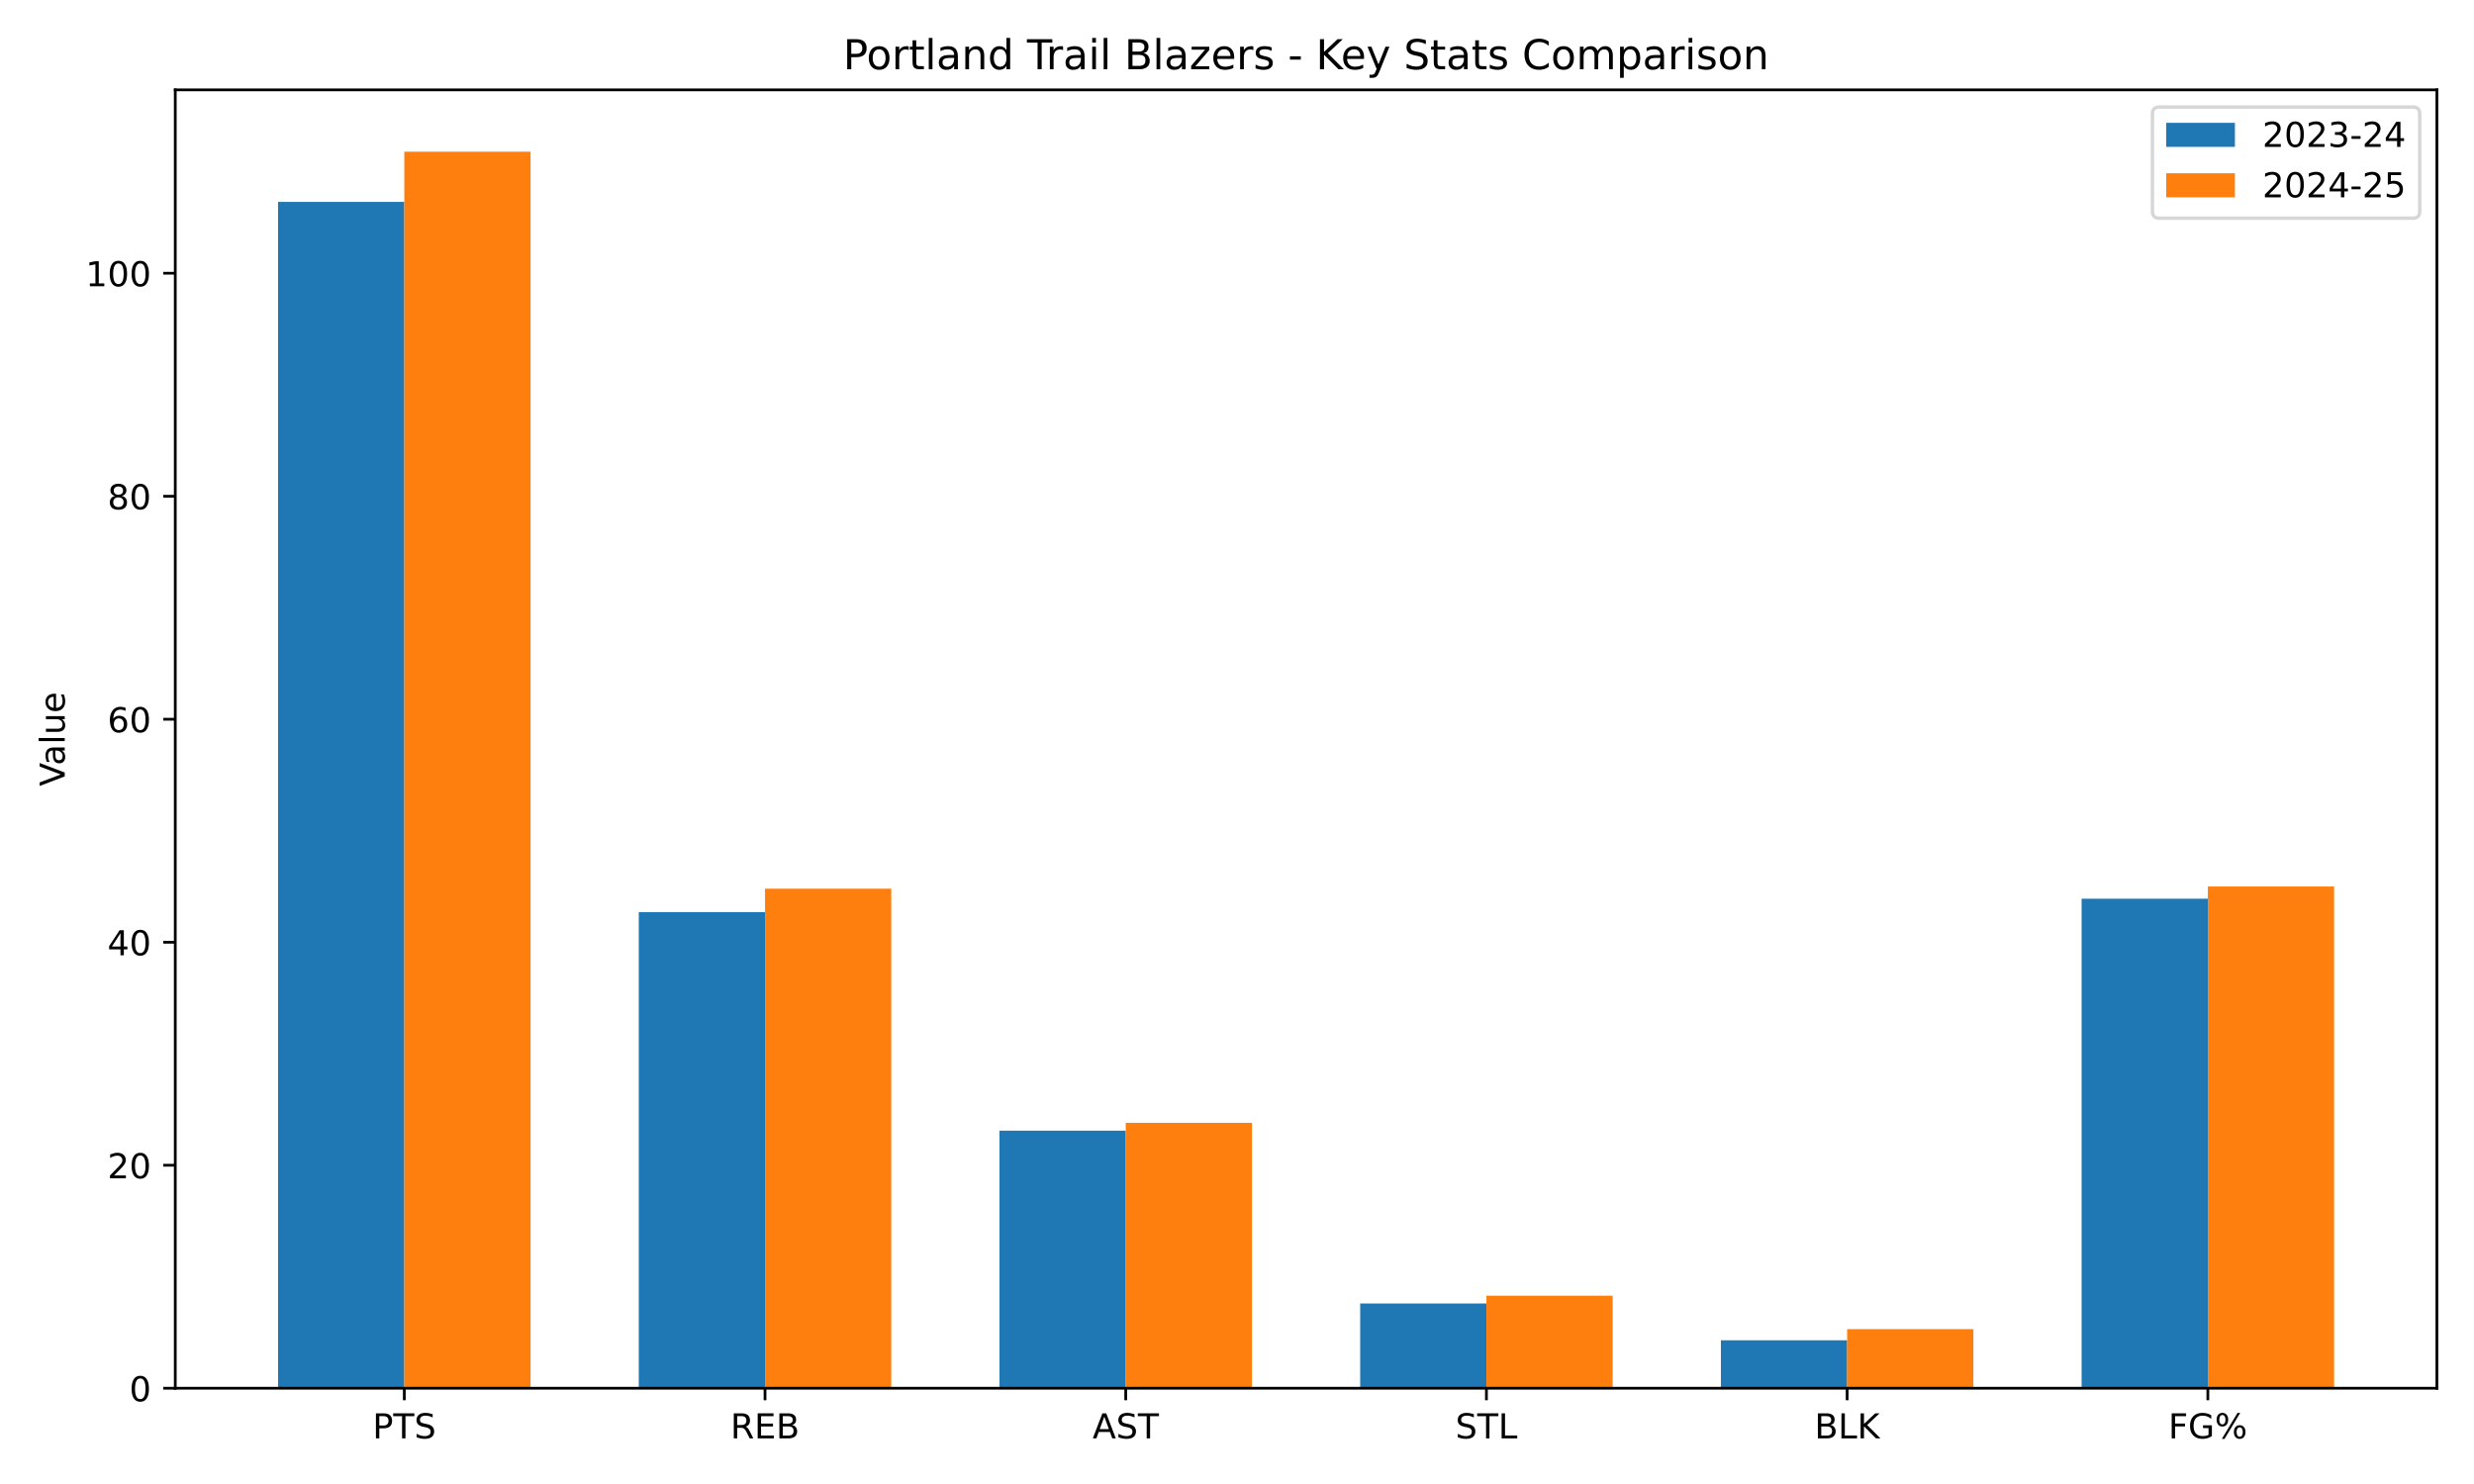
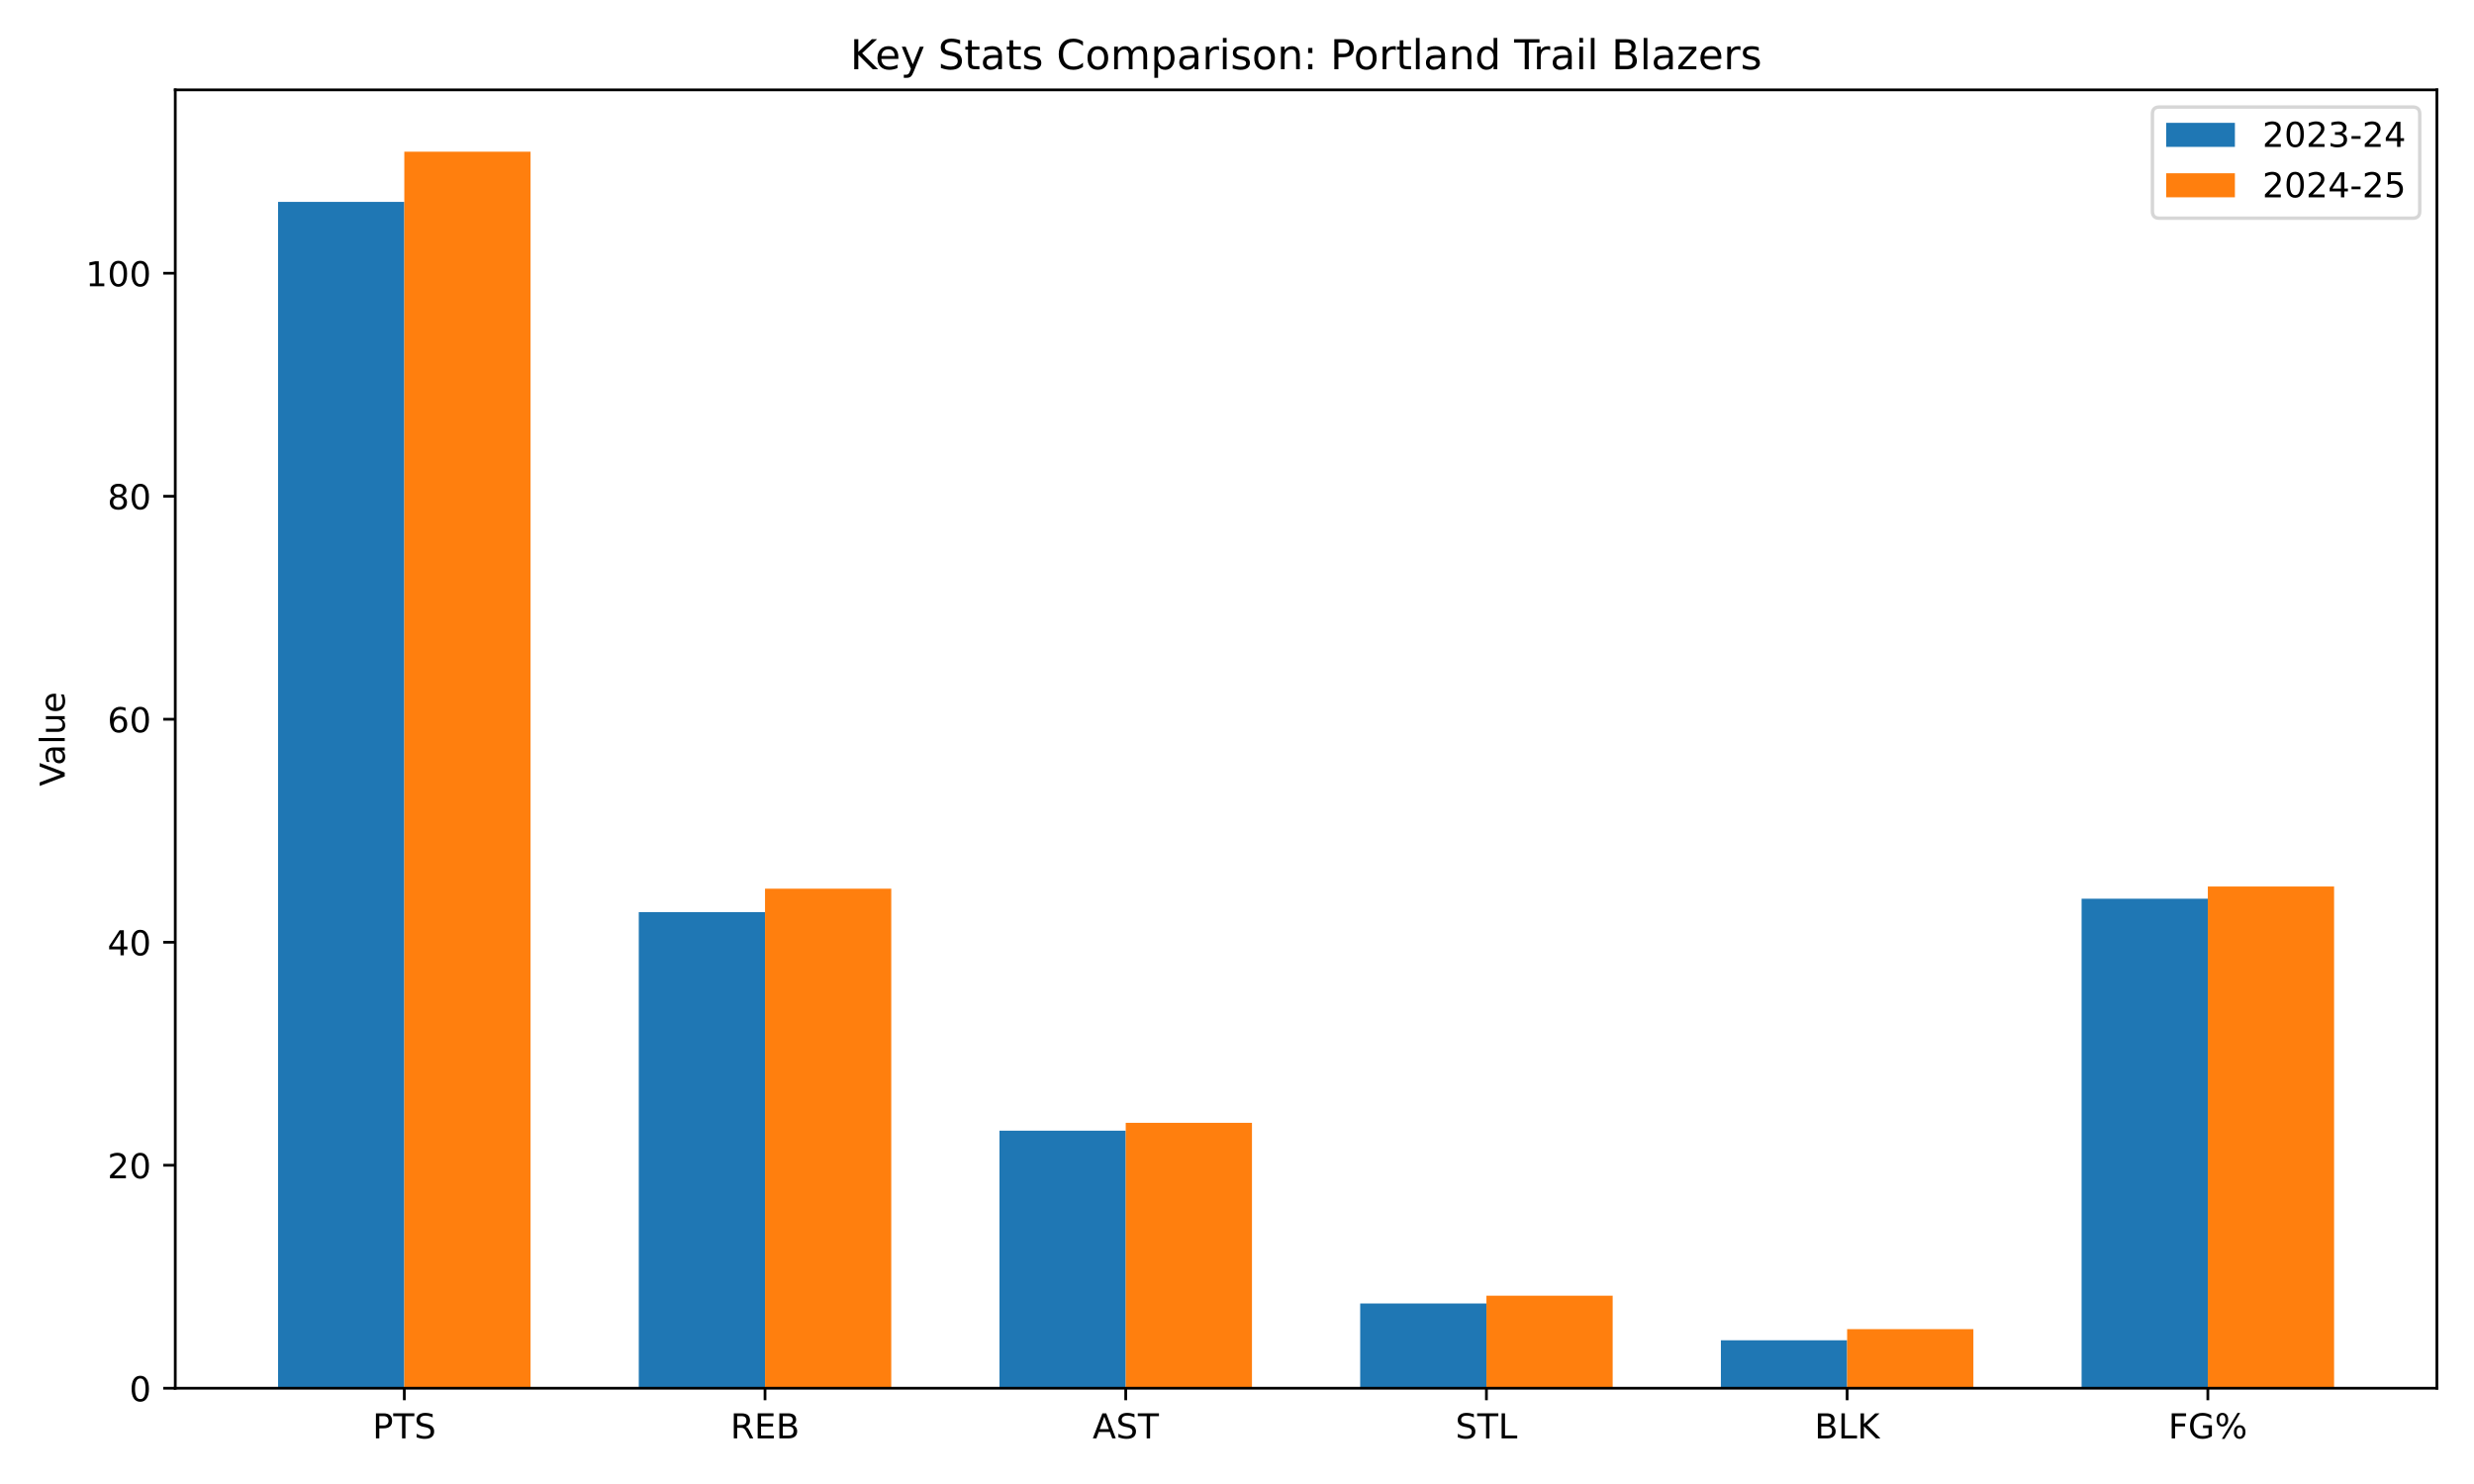
<svg xmlns="http://www.w3.org/2000/svg" xmlns:xlink="http://www.w3.org/1999/xlink" width="720pt" height="432pt" viewBox="0 0 720 432" version="1.1">
  <defs>
    <style type="text/css">*{stroke-linejoin: round; stroke-linecap: butt}</style>
  </defs>
  <g id="figure_1">
    <g id="patch_1">
      <path d="M 0 432  L 720 432  L 720 0  L 0 0  z " style="fill: #ffffff" />
    </g>
    <g id="axes_1">
      <g id="patch_2">
        <path d="M 51.005 404.12  L 709.2 404.12  L 709.2 26.16  L 51.005 26.16  z " style="fill: #ffffff" />
      </g>
      <g id="patch_3">
-         <path d="M 80.923 404.12  L 117.664 404.12  L 117.664 58.764  L 80.923 58.764  z " clip-path="url(#p8d3eacd9ff)" style="fill: #1f77b4" />
+         <path d="M 80.923 404.12  L 117.664 404.12  L 117.664 58.764  L 80.923 58.764  z " clip-path="url(#p7446f2ea2a)" style="fill: #1f77b4" />
      </g>
      <g id="patch_4">
-         <path d="M 185.898 404.12  L 222.64 404.12  L 222.64 265.523  L 185.898 265.523  z " clip-path="url(#p8d3eacd9ff)" style="fill: #1f77b4" />
+         <path d="M 185.898 404.12  L 222.64 404.12  L 222.64 265.523  L 185.898 265.523  z " clip-path="url(#p7446f2ea2a)" style="fill: #1f77b4" />
      </g>
      <g id="patch_5">
-         <path d="M 290.874 404.12  L 327.615 404.12  L 327.615 329.141  L 290.874 329.141  z " clip-path="url(#p8d3eacd9ff)" style="fill: #1f77b4" />
+         <path d="M 290.874 404.12  L 327.615 404.12  L 327.615 329.141  L 290.874 329.141  z " clip-path="url(#p7446f2ea2a)" style="fill: #1f77b4" />
      </g>
      <g id="patch_6">
-         <path d="M 395.849 404.12  L 432.59 404.12  L 432.59 379.452  L 395.849 379.452  z " clip-path="url(#p8d3eacd9ff)" style="fill: #1f77b4" />
+         <path d="M 395.849 404.12  L 432.59 404.12  L 432.59 379.452  L 395.849 379.452  z " clip-path="url(#p7446f2ea2a)" style="fill: #1f77b4" />
      </g>
      <g id="patch_7">
-         <path d="M 500.824 404.12  L 537.565 404.12  L 537.565 390.163  L 500.824 390.163  z " clip-path="url(#p8d3eacd9ff)" style="fill: #1f77b4" />
+         <path d="M 500.824 404.12  L 537.565 404.12  L 537.565 390.163  L 500.824 390.163  z " clip-path="url(#p7446f2ea2a)" style="fill: #1f77b4" />
      </g>
      <g id="patch_8">
-         <path d="M 605.799 404.12  L 642.541 404.12  L 642.541 261.628  L 605.799 261.628  z " clip-path="url(#p8d3eacd9ff)" style="fill: #1f77b4" />
+         <path d="M 605.799 404.12  L 642.541 404.12  L 642.541 261.628  L 605.799 261.628  z " clip-path="url(#p7446f2ea2a)" style="fill: #1f77b4" />
      </g>
      <g id="patch_9">
-         <path d="M 117.664 404.12  L 154.406 404.12  L 154.406 44.158  L 117.664 44.158  z " clip-path="url(#p8d3eacd9ff)" style="fill: #ff7f0e" />
+         <path d="M 117.664 404.12  L 154.406 404.12  L 154.406 44.158  L 117.664 44.158  z " clip-path="url(#p7446f2ea2a)" style="fill: #ff7f0e" />
      </g>
      <g id="patch_10">
-         <path d="M 222.64 404.12  L 259.381 404.12  L 259.381 258.707  L 222.64 258.707  z " clip-path="url(#p8d3eacd9ff)" style="fill: #ff7f0e" />
+         <path d="M 222.64 404.12  L 259.381 404.12  L 259.381 258.707  L 222.64 258.707  z " clip-path="url(#p7446f2ea2a)" style="fill: #ff7f0e" />
      </g>
      <g id="patch_11">
-         <path d="M 327.615 404.12  L 364.356 404.12  L 364.356 326.869  L 327.615 326.869  z " clip-path="url(#p8d3eacd9ff)" style="fill: #ff7f0e" />
+         <path d="M 327.615 404.12  L 364.356 404.12  L 364.356 326.869  L 327.615 326.869  z " clip-path="url(#p7446f2ea2a)" style="fill: #ff7f0e" />
      </g>
      <g id="patch_12">
-         <path d="M 432.59 404.12  L 469.331 404.12  L 469.331 377.18  L 432.59 377.18  z " clip-path="url(#p8d3eacd9ff)" style="fill: #ff7f0e" />
+         <path d="M 432.59 404.12  L 469.331 404.12  L 469.331 377.18  L 432.59 377.18  z " clip-path="url(#p7446f2ea2a)" style="fill: #ff7f0e" />
      </g>
      <g id="patch_13">
-         <path d="M 537.565 404.12  L 574.307 404.12  L 574.307 386.917  L 537.565 386.917  z " clip-path="url(#p8d3eacd9ff)" style="fill: #ff7f0e" />
+         <path d="M 537.565 404.12  L 574.307 404.12  L 574.307 386.917  L 537.565 386.917  z " clip-path="url(#p7446f2ea2a)" style="fill: #ff7f0e" />
      </g>
      <g id="patch_14">
-         <path d="M 642.541 404.12  L 679.282 404.12  L 679.282 258.058  L 642.541 258.058  z " clip-path="url(#p8d3eacd9ff)" style="fill: #ff7f0e" />
+         <path d="M 642.541 404.12  L 679.282 404.12  L 679.282 258.058  L 642.541 258.058  z " clip-path="url(#p7446f2ea2a)" style="fill: #ff7f0e" />
      </g>
      <g id="matplotlib.axis_1">
        <g id="xtick_1">
          <g id="line2d_1">
            <defs>
-               <path id="m287a943821" d="M 0 0  L 0 3.5  " style="stroke: #000000; stroke-width: 0.8" />
+               <path id="mb388bf570a" d="M 0 0  L 0 3.5  " style="stroke: #000000; stroke-width: 0.8" />
            </defs>
            <g>
-               <use xlink:href="#m287a943821" x="117.664" y="404.12" style="stroke: #000000; stroke-width: 0.8" />
+               <use xlink:href="#mb388bf570a" x="117.664" y="404.12" style="stroke: #000000; stroke-width: 0.8" />
            </g>
          </g>
          <g id="text_1">
            <g transform="translate(108.4213 418.7184) scale(0.1 -0.1)">
              <defs>
                <path id="DejaVuSans-50" d="M 1259 4147  L 1259 2394  L 2053 2394  Q 2494 2394 2734 2622  Q 2975 2850 2975 3272  Q 2975 3691 2734 3919  Q 2494 4147 2053 4147  L 1259 4147  z M 628 4666  L 2053 4666  Q 2838 4666 3239 4311  Q 3641 3956 3641 3272  Q 3641 2581 3239 2228  Q 2838 1875 2053 1875  L 1259 1875  L 1259 0  L 628 0  L 628 4666  z " transform="scale(0.015625)" />
                <path id="DejaVuSans-54" d="M -19 4666  L 3928 4666  L 3928 4134  L 2272 4134  L 2272 0  L 1638 0  L 1638 4134  L -19 4134  L -19 4666  z " transform="scale(0.015625)" />
                <path id="DejaVuSans-53" d="M 3425 4513  L 3425 3897  Q 3066 4069 2747 4153  Q 2428 4238 2131 4238  Q 1616 4238 1336 4038  Q 1056 3838 1056 3469  Q 1056 3159 1242 3001  Q 1428 2844 1947 2747  L 2328 2669  Q 3034 2534 3370 2195  Q 3706 1856 3706 1288  Q 3706 609 3251 259  Q 2797 -91 1919 -91  Q 1588 -91 1214 -16  Q 841 59 441 206  L 441 856  Q 825 641 1194 531  Q 1563 422 1919 422  Q 2459 422 2753 634  Q 3047 847 3047 1241  Q 3047 1584 2836 1778  Q 2625 1972 2144 2069  L 1759 2144  Q 1053 2284 737 2584  Q 422 2884 422 3419  Q 422 4038 858 4394  Q 1294 4750 2059 4750  Q 2388 4750 2728 4690  Q 3069 4631 3425 4513  z " transform="scale(0.015625)" />
              </defs>
              <use xlink:href="#DejaVuSans-50" />
              <use xlink:href="#DejaVuSans-54" transform="translate(60.30273 0)" />
              <use xlink:href="#DejaVuSans-53" transform="translate(121.3867 0)" />
            </g>
          </g>
        </g>
        <g id="xtick_2">
          <g id="line2d_2">
            <g>
-               <use xlink:href="#m287a943821" x="222.64" y="404.12" style="stroke: #000000; stroke-width: 0.8" />
+               <use xlink:href="#mb388bf570a" x="222.64" y="404.12" style="stroke: #000000; stroke-width: 0.8" />
            </g>
          </g>
          <g id="text_2">
            <g transform="translate(212.5755 418.7184) scale(0.1 -0.1)">
              <defs>
                <path id="DejaVuSans-52" d="M 2841 2188  Q 3044 2119 3236 1894  Q 3428 1669 3622 1275  L 4263 0  L 3584 0  L 2988 1197  Q 2756 1666 2539 1819  Q 2322 1972 1947 1972  L 1259 1972  L 1259 0  L 628 0  L 628 4666  L 2053 4666  Q 2853 4666 3247 4331  Q 3641 3997 3641 3322  Q 3641 2881 3436 2590  Q 3231 2300 2841 2188  z M 1259 4147  L 1259 2491  L 2053 2491  Q 2509 2491 2742 2702  Q 2975 2913 2975 3322  Q 2975 3731 2742 3939  Q 2509 4147 2053 4147  L 1259 4147  z " transform="scale(0.015625)" />
                <path id="DejaVuSans-45" d="M 628 4666  L 3578 4666  L 3578 4134  L 1259 4134  L 1259 2753  L 3481 2753  L 3481 2222  L 1259 2222  L 1259 531  L 3634 531  L 3634 0  L 628 0  L 628 4666  z " transform="scale(0.015625)" />
                <path id="DejaVuSans-42" d="M 1259 2228  L 1259 519  L 2272 519  Q 2781 519 3026 730  Q 3272 941 3272 1375  Q 3272 1813 3026 2020  Q 2781 2228 2272 2228  L 1259 2228  z M 1259 4147  L 1259 2741  L 2194 2741  Q 2656 2741 2882 2914  Q 3109 3088 3109 3444  Q 3109 3797 2882 3972  Q 2656 4147 2194 4147  L 1259 4147  z M 628 4666  L 2241 4666  Q 2963 4666 3353 4366  Q 3744 4066 3744 3513  Q 3744 3084 3544 2831  Q 3344 2578 2956 2516  Q 3422 2416 3680 2098  Q 3938 1781 3938 1306  Q 3938 681 3513 340  Q 3088 0 2303 0  L 628 0  L 628 4666  z " transform="scale(0.015625)" />
              </defs>
              <use xlink:href="#DejaVuSans-52" />
              <use xlink:href="#DejaVuSans-45" transform="translate(69.48242 0)" />
              <use xlink:href="#DejaVuSans-42" transform="translate(132.666 0)" />
            </g>
          </g>
        </g>
        <g id="xtick_3">
          <g id="line2d_3">
            <g>
-               <use xlink:href="#m287a943821" x="327.615" y="404.12" style="stroke: #000000; stroke-width: 0.8" />
+               <use xlink:href="#mb388bf570a" x="327.615" y="404.12" style="stroke: #000000; stroke-width: 0.8" />
            </g>
          </g>
          <g id="text_3">
            <g transform="translate(317.9664 418.7184) scale(0.1 -0.1)">
              <defs>
                <path id="DejaVuSans-41" d="M 2188 4044  L 1331 1722  L 3047 1722  L 2188 4044  z M 1831 4666  L 2547 4666  L 4325 0  L 3669 0  L 3244 1197  L 1141 1197  L 716 0  L 50 0  L 1831 4666  z " transform="scale(0.015625)" />
              </defs>
              <use xlink:href="#DejaVuSans-41" />
              <use xlink:href="#DejaVuSans-53" transform="translate(68.4082 0)" />
              <use xlink:href="#DejaVuSans-54" transform="translate(131.8848 0)" />
            </g>
          </g>
        </g>
        <g id="xtick_4">
          <g id="line2d_4">
            <g>
-               <use xlink:href="#m287a943821" x="432.59" y="404.12" style="stroke: #000000; stroke-width: 0.8" />
+               <use xlink:href="#mb388bf570a" x="432.59" y="404.12" style="stroke: #000000; stroke-width: 0.8" />
            </g>
          </g>
          <g id="text_4">
            <g transform="translate(423.5761 418.7184) scale(0.1 -0.1)">
              <defs>
                <path id="DejaVuSans-4c" d="M 628 4666  L 1259 4666  L 1259 531  L 3531 531  L 3531 0  L 628 0  L 628 4666  z " transform="scale(0.015625)" />
              </defs>
              <use xlink:href="#DejaVuSans-53" />
              <use xlink:href="#DejaVuSans-54" transform="translate(63.47656 0)" />
              <use xlink:href="#DejaVuSans-4c" transform="translate(124.5605 0)" />
            </g>
          </g>
        </g>
        <g id="xtick_5">
          <g id="line2d_5">
            <g>
-               <use xlink:href="#m287a943821" x="537.565" y="404.12" style="stroke: #000000; stroke-width: 0.8" />
+               <use xlink:href="#mb388bf570a" x="537.565" y="404.12" style="stroke: #000000; stroke-width: 0.8" />
            </g>
          </g>
          <g id="text_5">
            <g transform="translate(528.0701 418.7184) scale(0.1 -0.1)">
              <defs>
                <path id="DejaVuSans-4b" d="M 628 4666  L 1259 4666  L 1259 2694  L 3353 4666  L 4166 4666  L 1850 2491  L 4331 0  L 3500 0  L 1259 2247  L 1259 0  L 628 0  L 628 4666  z " transform="scale(0.015625)" />
              </defs>
              <use xlink:href="#DejaVuSans-42" />
              <use xlink:href="#DejaVuSans-4c" transform="translate(68.60352 0)" />
              <use xlink:href="#DejaVuSans-4b" transform="translate(124.3164 0)" />
            </g>
          </g>
        </g>
        <g id="xtick_6">
          <g id="line2d_6">
            <g>
-               <use xlink:href="#m287a943821" x="642.541" y="404.12" style="stroke: #000000; stroke-width: 0.8" />
+               <use xlink:href="#mb388bf570a" x="642.541" y="404.12" style="stroke: #000000; stroke-width: 0.8" />
            </g>
          </g>
          <g id="text_6">
            <g transform="translate(631.0399 418.7184) scale(0.1 -0.1)">
              <defs>
                <path id="DejaVuSans-46" d="M 628 4666  L 3309 4666  L 3309 4134  L 1259 4134  L 1259 2759  L 3109 2759  L 3109 2228  L 1259 2228  L 1259 0  L 628 0  L 628 4666  z " transform="scale(0.015625)" />
                <path id="DejaVuSans-47" d="M 3809 666  L 3809 1919  L 2778 1919  L 2778 2438  L 4434 2438  L 4434 434  Q 4069 175 3628 42  Q 3188 -91 2688 -91  Q 1594 -91 976 548  Q 359 1188 359 2328  Q 359 3472 976 4111  Q 1594 4750 2688 4750  Q 3144 4750 3555 4637  Q 3966 4525 4313 4306  L 4313 3634  Q 3963 3931 3569 4081  Q 3175 4231 2741 4231  Q 1884 4231 1454 3753  Q 1025 3275 1025 2328  Q 1025 1384 1454 906  Q 1884 428 2741 428  Q 3075 428 3337 486  Q 3600 544 3809 666  z " transform="scale(0.015625)" />
                <path id="DejaVuSans-25" d="M 4653 2053  Q 4381 2053 4226 1822  Q 4072 1591 4072 1178  Q 4072 772 4226 539  Q 4381 306 4653 306  Q 4919 306 5073 539  Q 5228 772 5228 1178  Q 5228 1588 5073 1820  Q 4919 2053 4653 2053  z M 4653 2450  Q 5147 2450 5437 2106  Q 5728 1763 5728 1178  Q 5728 594 5436 251  Q 5144 -91 4653 -91  Q 4153 -91 3862 251  Q 3572 594 3572 1178  Q 3572 1766 3864 2108  Q 4156 2450 4653 2450  z M 1428 4353  Q 1159 4353 1004 4120  Q 850 3888 850 3481  Q 850 3069 1003 2837  Q 1156 2606 1428 2606  Q 1700 2606 1854 2837  Q 2009 3069 2009 3481  Q 2009 3884 1853 4118  Q 1697 4353 1428 4353  z M 4250 4750  L 4750 4750  L 1831 -91  L 1331 -91  L 4250 4750  z M 1428 4750  Q 1922 4750 2215 4408  Q 2509 4066 2509 3481  Q 2509 2891 2217 2550  Q 1925 2209 1428 2209  Q 931 2209 642 2551  Q 353 2894 353 3481  Q 353 4063 643 4406  Q 934 4750 1428 4750  z " transform="scale(0.015625)" />
              </defs>
              <use xlink:href="#DejaVuSans-46" />
              <use xlink:href="#DejaVuSans-47" transform="translate(57.51953 0)" />
              <use xlink:href="#DejaVuSans-25" transform="translate(135.0098 0)" />
            </g>
          </g>
        </g>
      </g>
      <g id="matplotlib.axis_2">
        <g id="ytick_1">
          <g id="line2d_7">
            <defs>
-               <path id="m5b5d4a4654" d="M 0 0  L -3.5 0  " style="stroke: #000000; stroke-width: 0.8" />
+               <path id="m161de16fdd" d="M 0 0  L -3.5 0  " style="stroke: #000000; stroke-width: 0.8" />
            </defs>
            <g>
-               <use xlink:href="#m5b5d4a4654" x="51.005" y="404.12" style="stroke: #000000; stroke-width: 0.8" />
+               <use xlink:href="#m161de16fdd" x="51.005" y="404.12" style="stroke: #000000; stroke-width: 0.8" />
            </g>
          </g>
          <g id="text_7">
            <g transform="translate(37.6425 407.9192) scale(0.1 -0.1)">
              <defs>
                <path id="DejaVuSans-30" d="M 2034 4250  Q 1547 4250 1301 3770  Q 1056 3291 1056 2328  Q 1056 1369 1301 889  Q 1547 409 2034 409  Q 2525 409 2770 889  Q 3016 1369 3016 2328  Q 3016 3291 2770 3770  Q 2525 4250 2034 4250  z M 2034 4750  Q 2819 4750 3233 4129  Q 3647 3509 3647 2328  Q 3647 1150 3233 529  Q 2819 -91 2034 -91  Q 1250 -91 836 529  Q 422 1150 422 2328  Q 422 3509 836 4129  Q 1250 4750 2034 4750  z " transform="scale(0.015625)" />
              </defs>
              <use xlink:href="#DejaVuSans-30" />
            </g>
          </g>
        </g>
        <g id="ytick_2">
          <g id="line2d_8">
            <g>
-               <use xlink:href="#m5b5d4a4654" x="51.005" y="339.204" style="stroke: #000000; stroke-width: 0.8" />
+               <use xlink:href="#m161de16fdd" x="51.005" y="339.204" style="stroke: #000000; stroke-width: 0.8" />
            </g>
          </g>
          <g id="text_8">
            <g transform="translate(31.28 343.0027) scale(0.1 -0.1)">
              <defs>
                <path id="DejaVuSans-32" d="M 1228 531  L 3431 531  L 3431 0  L 469 0  L 469 531  Q 828 903 1448 1529  Q 2069 2156 2228 2338  Q 2531 2678 2651 2914  Q 2772 3150 2772 3378  Q 2772 3750 2511 3984  Q 2250 4219 1831 4219  Q 1534 4219 1204 4116  Q 875 4013 500 3803  L 500 4441  Q 881 4594 1212 4672  Q 1544 4750 1819 4750  Q 2544 4750 2975 4387  Q 3406 4025 3406 3419  Q 3406 3131 3298 2873  Q 3191 2616 2906 2266  Q 2828 2175 2409 1742  Q 1991 1309 1228 531  z " transform="scale(0.015625)" />
              </defs>
              <use xlink:href="#DejaVuSans-32" />
              <use xlink:href="#DejaVuSans-30" transform="translate(63.62305 0)" />
            </g>
          </g>
        </g>
        <g id="ytick_3">
          <g id="line2d_9">
            <g>
-               <use xlink:href="#m5b5d4a4654" x="51.005" y="274.287" style="stroke: #000000; stroke-width: 0.8" />
+               <use xlink:href="#m161de16fdd" x="51.005" y="274.287" style="stroke: #000000; stroke-width: 0.8" />
            </g>
          </g>
          <g id="text_9">
            <g transform="translate(31.28 278.0863) scale(0.1 -0.1)">
              <defs>
                <path id="DejaVuSans-34" d="M 2419 4116  L 825 1625  L 2419 1625  L 2419 4116  z M 2253 4666  L 3047 4666  L 3047 1625  L 3713 1625  L 3713 1100  L 3047 1100  L 3047 0  L 2419 0  L 2419 1100  L 313 1100  L 313 1709  L 2253 4666  z " transform="scale(0.015625)" />
              </defs>
              <use xlink:href="#DejaVuSans-34" />
              <use xlink:href="#DejaVuSans-30" transform="translate(63.62305 0)" />
            </g>
          </g>
        </g>
        <g id="ytick_4">
          <g id="line2d_10">
            <g>
-               <use xlink:href="#m5b5d4a4654" x="51.005" y="209.371" style="stroke: #000000; stroke-width: 0.8" />
+               <use xlink:href="#m161de16fdd" x="51.005" y="209.371" style="stroke: #000000; stroke-width: 0.8" />
            </g>
          </g>
          <g id="text_10">
            <g transform="translate(31.28 213.1698) scale(0.1 -0.1)">
              <defs>
                <path id="DejaVuSans-36" d="M 2113 2584  Q 1688 2584 1439 2293  Q 1191 2003 1191 1497  Q 1191 994 1439 701  Q 1688 409 2113 409  Q 2538 409 2786 701  Q 3034 994 3034 1497  Q 3034 2003 2786 2293  Q 2538 2584 2113 2584  z M 3366 4563  L 3366 3988  Q 3128 4100 2886 4159  Q 2644 4219 2406 4219  Q 1781 4219 1451 3797  Q 1122 3375 1075 2522  Q 1259 2794 1537 2939  Q 1816 3084 2150 3084  Q 2853 3084 3261 2657  Q 3669 2231 3669 1497  Q 3669 778 3244 343  Q 2819 -91 2113 -91  Q 1303 -91 875 529  Q 447 1150 447 2328  Q 447 3434 972 4092  Q 1497 4750 2381 4750  Q 2619 4750 2861 4703  Q 3103 4656 3366 4563  z " transform="scale(0.015625)" />
              </defs>
              <use xlink:href="#DejaVuSans-36" />
              <use xlink:href="#DejaVuSans-30" transform="translate(63.62305 0)" />
            </g>
          </g>
        </g>
        <g id="ytick_5">
          <g id="line2d_11">
            <g>
-               <use xlink:href="#m5b5d4a4654" x="51.005" y="144.454" style="stroke: #000000; stroke-width: 0.8" />
+               <use xlink:href="#m161de16fdd" x="51.005" y="144.454" style="stroke: #000000; stroke-width: 0.8" />
            </g>
          </g>
          <g id="text_11">
            <g transform="translate(31.28 148.2533) scale(0.1 -0.1)">
              <defs>
                <path id="DejaVuSans-38" d="M 2034 2216  Q 1584 2216 1326 1975  Q 1069 1734 1069 1313  Q 1069 891 1326 650  Q 1584 409 2034 409  Q 2484 409 2743 651  Q 3003 894 3003 1313  Q 3003 1734 2745 1975  Q 2488 2216 2034 2216  z M 1403 2484  Q 997 2584 770 2862  Q 544 3141 544 3541  Q 544 4100 942 4425  Q 1341 4750 2034 4750  Q 2731 4750 3128 4425  Q 3525 4100 3525 3541  Q 3525 3141 3298 2862  Q 3072 2584 2669 2484  Q 3125 2378 3379 2068  Q 3634 1759 3634 1313  Q 3634 634 3220 271  Q 2806 -91 2034 -91  Q 1263 -91 848 271  Q 434 634 434 1313  Q 434 1759 690 2068  Q 947 2378 1403 2484  z M 1172 3481  Q 1172 3119 1398 2916  Q 1625 2713 2034 2713  Q 2441 2713 2670 2916  Q 2900 3119 2900 3481  Q 2900 3844 2670 4047  Q 2441 4250 2034 4250  Q 1625 4250 1398 4047  Q 1172 3844 1172 3481  z " transform="scale(0.015625)" />
              </defs>
              <use xlink:href="#DejaVuSans-38" />
              <use xlink:href="#DejaVuSans-30" transform="translate(63.62305 0)" />
            </g>
          </g>
        </g>
        <g id="ytick_6">
          <g id="line2d_12">
            <g>
-               <use xlink:href="#m5b5d4a4654" x="51.005" y="79.538" style="stroke: #000000; stroke-width: 0.8" />
+               <use xlink:href="#m161de16fdd" x="51.005" y="79.538" style="stroke: #000000; stroke-width: 0.8" />
            </g>
          </g>
          <g id="text_12">
            <g transform="translate(24.9175 83.3368) scale(0.1 -0.1)">
              <defs>
                <path id="DejaVuSans-31" d="M 794 531  L 1825 531  L 1825 4091  L 703 3866  L 703 4441  L 1819 4666  L 2450 4666  L 2450 531  L 3481 531  L 3481 0  L 794 0  L 794 531  z " transform="scale(0.015625)" />
              </defs>
              <use xlink:href="#DejaVuSans-31" />
              <use xlink:href="#DejaVuSans-30" transform="translate(63.62305 0)" />
              <use xlink:href="#DejaVuSans-30" transform="translate(127.2461 0)" />
            </g>
          </g>
        </g>
        <g id="text_13">
          <g transform="translate(18.83781 228.8713) rotate(-90) scale(0.1 -0.1)">
            <defs>
              <path id="DejaVuSans-56" d="M 1831 0  L 50 4666  L 709 4666  L 2188 738  L 3669 4666  L 4325 4666  L 2547 0  L 1831 0  z " transform="scale(0.015625)" />
              <path id="DejaVuSans-61" d="M 2194 1759  Q 1497 1759 1228 1600  Q 959 1441 959 1056  Q 959 750 1161 570  Q 1363 391 1709 391  Q 2188 391 2477 730  Q 2766 1069 2766 1631  L 2766 1759  L 2194 1759  z M 3341 1997  L 3341 0  L 2766 0  L 2766 531  Q 2569 213 2275 61  Q 1981 -91 1556 -91  Q 1019 -91 701 211  Q 384 513 384 1019  Q 384 1609 779 1909  Q 1175 2209 1959 2209  L 2766 2209  L 2766 2266  Q 2766 2663 2505 2880  Q 2244 3097 1772 3097  Q 1472 3097 1187 3025  Q 903 2953 641 2809  L 641 3341  Q 956 3463 1253 3523  Q 1550 3584 1831 3584  Q 2591 3584 2966 3190  Q 3341 2797 3341 1997  z " transform="scale(0.015625)" />
              <path id="DejaVuSans-6c" d="M 603 4863  L 1178 4863  L 1178 0  L 603 0  L 603 4863  z " transform="scale(0.015625)" />
              <path id="DejaVuSans-75" d="M 544 1381  L 544 3500  L 1119 3500  L 1119 1403  Q 1119 906 1312 657  Q 1506 409 1894 409  Q 2359 409 2629 706  Q 2900 1003 2900 1516  L 2900 3500  L 3475 3500  L 3475 0  L 2900 0  L 2900 538  Q 2691 219 2414 64  Q 2138 -91 1772 -91  Q 1169 -91 856 284  Q 544 659 544 1381  z M 1991 3584  L 1991 3584  z " transform="scale(0.015625)" />
              <path id="DejaVuSans-65" d="M 3597 1894  L 3597 1613  L 953 1613  Q 991 1019 1311 708  Q 1631 397 2203 397  Q 2534 397 2845 478  Q 3156 559 3463 722  L 3463 178  Q 3153 47 2828 -22  Q 2503 -91 2169 -91  Q 1331 -91 842 396  Q 353 884 353 1716  Q 353 2575 817 3079  Q 1281 3584 2069 3584  Q 2775 3584 3186 3129  Q 3597 2675 3597 1894  z M 3022 2063  Q 3016 2534 2758 2815  Q 2500 3097 2075 3097  Q 1594 3097 1305 2825  Q 1016 2553 972 2059  L 3022 2063  z " transform="scale(0.015625)" />
            </defs>
            <use xlink:href="#DejaVuSans-56" />
            <use xlink:href="#DejaVuSans-61" transform="translate(60.6582 0)" />
            <use xlink:href="#DejaVuSans-6c" transform="translate(121.9375 0)" />
            <use xlink:href="#DejaVuSans-75" transform="translate(149.7207 0)" />
            <use xlink:href="#DejaVuSans-65" transform="translate(213.0996 0)" />
          </g>
        </g>
      </g>
      <g id="patch_15">
        <path d="M 51.005 404.12  L 51.005 26.16  " style="fill: none; stroke: #000000; stroke-width: 0.8; stroke-linejoin: miter; stroke-linecap: square" />
      </g>
      <g id="patch_16">
        <path d="M 709.2 404.12  L 709.2 26.16  " style="fill: none; stroke: #000000; stroke-width: 0.8; stroke-linejoin: miter; stroke-linecap: square" />
      </g>
      <g id="patch_17">
        <path d="M 51.005 404.12  L 709.2 404.12  " style="fill: none; stroke: #000000; stroke-width: 0.8; stroke-linejoin: miter; stroke-linecap: square" />
      </g>
      <g id="patch_18">
        <path d="M 51.005 26.16  L 709.2 26.16  " style="fill: none; stroke: #000000; stroke-width: 0.8; stroke-linejoin: miter; stroke-linecap: square" />
      </g>
      <g id="text_14">
-         <g transform="translate(245.3828 20.16) scale(0.12 -0.12)">
+         <g transform="translate(247.4331 20.16) scale(0.12 -0.12)">
          <defs>
+             <path id="DejaVuSans-79" d="M 2059 -325  Q 1816 -950 1584 -1140  Q 1353 -1331 966 -1331  L 506 -1331  L 506 -850  L 844 -850  Q 1081 -850 1212 -737  Q 1344 -625 1503 -206  L 1606 56  L 191 3500  L 800 3500  L 1894 763  L 2988 3500  L 3597 3500  L 2059 -325  z " transform="scale(0.015625)" />
+             <path id="DejaVuSans-20" transform="scale(0.015625)" />
+             <path id="DejaVuSans-74" d="M 1172 4494  L 1172 3500  L 2356 3500  L 2356 3053  L 1172 3053  L 1172 1153  Q 1172 725 1289 603  Q 1406 481 1766 481  L 2356 481  L 2356 0  L 1766 0  Q 1100 0 847 248  Q 594 497 594 1153  L 594 3053  L 172 3053  L 172 3500  L 594 3500  L 594 4494  L 1172 4494  z " transform="scale(0.015625)" />
+             <path id="DejaVuSans-73" d="M 2834 3397  L 2834 2853  Q 2591 2978 2328 3040  Q 2066 3103 1784 3103  Q 1356 3103 1142 2972  Q 928 2841 928 2578  Q 928 2378 1081 2264  Q 1234 2150 1697 2047  L 1894 2003  Q 2506 1872 2764 1633  Q 3022 1394 3022 966  Q 3022 478 2636 193  Q 2250 -91 1575 -91  Q 1294 -91 989 -36  Q 684 19 347 128  L 347 722  Q 666 556 975 473  Q 1284 391 1588 391  Q 1994 391 2212 530  Q 2431 669 2431 922  Q 2431 1156 2273 1281  Q 2116 1406 1581 1522  L 1381 1569  Q 847 1681 609 1914  Q 372 2147 372 2553  Q 372 3047 722 3315  Q 1072 3584 1716 3584  Q 2034 3584 2315 3537  Q 2597 3491 2834 3397  z " transform="scale(0.015625)" />
+             <path id="DejaVuSans-43" d="M 4122 4306  L 4122 3641  Q 3803 3938 3442 4084  Q 3081 4231 2675 4231  Q 1875 4231 1450 3742  Q 1025 3253 1025 2328  Q 1025 1406 1450 917  Q 1875 428 2675 428  Q 3081 428 3442 575  Q 3803 722 4122 1019  L 4122 359  Q 3791 134 3420 21  Q 3050 -91 2638 -91  Q 1578 -91 968 557  Q 359 1206 359 2328  Q 359 3453 968 4101  Q 1578 4750 2638 4750  Q 3056 4750 3426 4639  Q 3797 4528 4122 4306  z " transform="scale(0.015625)" />
            <path id="DejaVuSans-6f" d="M 1959 3097  Q 1497 3097 1228 2736  Q 959 2375 959 1747  Q 959 1119 1226 758  Q 1494 397 1959 397  Q 2419 397 2687 759  Q 2956 1122 2956 1747  Q 2956 2369 2687 2733  Q 2419 3097 1959 3097  z M 1959 3584  Q 2709 3584 3137 3096  Q 3566 2609 3566 1747  Q 3566 888 3137 398  Q 2709 -91 1959 -91  Q 1206 -91 779 398  Q 353 888 353 1747  Q 353 2609 779 3096  Q 1206 3584 1959 3584  z " transform="scale(0.015625)" />
-             <path id="DejaVuSans-72" d="M 2631 2963  Q 2534 3019 2420 3045  Q 2306 3072 2169 3072  Q 1681 3072 1420 2755  Q 1159 2438 1159 1844  L 1159 0  L 581 0  L 581 3500  L 1159 3500  L 1159 2956  Q 1341 3275 1631 3429  Q 1922 3584 2338 3584  Q 2397 3584 2469 3576  Q 2541 3569 2628 3553  L 2631 2963  z " transform="scale(0.015625)" />
-             <path id="DejaVuSans-74" d="M 1172 4494  L 1172 3500  L 2356 3500  L 2356 3053  L 1172 3053  L 1172 1153  Q 1172 725 1289 603  Q 1406 481 1766 481  L 2356 481  L 2356 0  L 1766 0  Q 1100 0 847 248  Q 594 497 594 1153  L 594 3053  L 172 3053  L 172 3500  L 594 3500  L 594 4494  L 1172 4494  z " transform="scale(0.015625)" />
-             <path id="DejaVuSans-6e" d="M 3513 2113  L 3513 0  L 2938 0  L 2938 2094  Q 2938 2591 2744 2837  Q 2550 3084 2163 3084  Q 1697 3084 1428 2787  Q 1159 2491 1159 1978  L 1159 0  L 581 0  L 581 3500  L 1159 3500  L 1159 2956  Q 1366 3272 1645 3428  Q 1925 3584 2291 3584  Q 2894 3584 3203 3211  Q 3513 2838 3513 2113  z " transform="scale(0.015625)" />
-             <path id="DejaVuSans-64" d="M 2906 2969  L 2906 4863  L 3481 4863  L 3481 0  L 2906 0  L 2906 525  Q 2725 213 2448 61  Q 2172 -91 1784 -91  Q 1150 -91 751 415  Q 353 922 353 1747  Q 353 2572 751 3078  Q 1150 3584 1784 3584  Q 2172 3584 2448 3432  Q 2725 3281 2906 2969  z M 947 1747  Q 947 1113 1208 752  Q 1469 391 1925 391  Q 2381 391 2643 752  Q 2906 1113 2906 1747  Q 2906 2381 2643 2742  Q 2381 3103 1925 3103  Q 1469 3103 1208 2742  Q 947 2381 947 1747  z " transform="scale(0.015625)" />
-             <path id="DejaVuSans-20" transform="scale(0.015625)" />
-             <path id="DejaVuSans-69" d="M 603 3500  L 1178 3500  L 1178 0  L 603 0  L 603 3500  z M 603 4863  L 1178 4863  L 1178 4134  L 603 4134  L 603 4863  z " transform="scale(0.015625)" />
-             <path id="DejaVuSans-7a" d="M 353 3500  L 3084 3500  L 3084 2975  L 922 459  L 3084 459  L 3084 0  L 275 0  L 275 525  L 2438 3041  L 353 3041  L 353 3500  z " transform="scale(0.015625)" />
-             <path id="DejaVuSans-73" d="M 2834 3397  L 2834 2853  Q 2591 2978 2328 3040  Q 2066 3103 1784 3103  Q 1356 3103 1142 2972  Q 928 2841 928 2578  Q 928 2378 1081 2264  Q 1234 2150 1697 2047  L 1894 2003  Q 2506 1872 2764 1633  Q 3022 1394 3022 966  Q 3022 478 2636 193  Q 2250 -91 1575 -91  Q 1294 -91 989 -36  Q 684 19 347 128  L 347 722  Q 666 556 975 473  Q 1284 391 1588 391  Q 1994 391 2212 530  Q 2431 669 2431 922  Q 2431 1156 2273 1281  Q 2116 1406 1581 1522  L 1381 1569  Q 847 1681 609 1914  Q 372 2147 372 2553  Q 372 3047 722 3315  Q 1072 3584 1716 3584  Q 2034 3584 2315 3537  Q 2597 3491 2834 3397  z " transform="scale(0.015625)" />
-             <path id="DejaVuSans-2d" d="M 313 2009  L 1997 2009  L 1997 1497  L 313 1497  L 313 2009  z " transform="scale(0.015625)" />
-             <path id="DejaVuSans-79" d="M 2059 -325  Q 1816 -950 1584 -1140  Q 1353 -1331 966 -1331  L 506 -1331  L 506 -850  L 844 -850  Q 1081 -850 1212 -737  Q 1344 -625 1503 -206  L 1606 56  L 191 3500  L 800 3500  L 1894 763  L 2988 3500  L 3597 3500  L 2059 -325  z " transform="scale(0.015625)" />
-             <path id="DejaVuSans-43" d="M 4122 4306  L 4122 3641  Q 3803 3938 3442 4084  Q 3081 4231 2675 4231  Q 1875 4231 1450 3742  Q 1025 3253 1025 2328  Q 1025 1406 1450 917  Q 1875 428 2675 428  Q 3081 428 3442 575  Q 3803 722 4122 1019  L 4122 359  Q 3791 134 3420 21  Q 3050 -91 2638 -91  Q 1578 -91 968 557  Q 359 1206 359 2328  Q 359 3453 968 4101  Q 1578 4750 2638 4750  Q 3056 4750 3426 4639  Q 3797 4528 4122 4306  z " transform="scale(0.015625)" />
            <path id="DejaVuSans-6d" d="M 3328 2828  Q 3544 3216 3844 3400  Q 4144 3584 4550 3584  Q 5097 3584 5394 3201  Q 5691 2819 5691 2113  L 5691 0  L 5113 0  L 5113 2094  Q 5113 2597 4934 2840  Q 4756 3084 4391 3084  Q 3944 3084 3684 2787  Q 3425 2491 3425 1978  L 3425 0  L 2847 0  L 2847 2094  Q 2847 2600 2669 2842  Q 2491 3084 2119 3084  Q 1678 3084 1418 2786  Q 1159 2488 1159 1978  L 1159 0  L 581 0  L 581 3500  L 1159 3500  L 1159 2956  Q 1356 3278 1631 3431  Q 1906 3584 2284 3584  Q 2666 3584 2933 3390  Q 3200 3197 3328 2828  z " transform="scale(0.015625)" />
            <path id="DejaVuSans-70" d="M 1159 525  L 1159 -1331  L 581 -1331  L 581 3500  L 1159 3500  L 1159 2969  Q 1341 3281 1617 3432  Q 1894 3584 2278 3584  Q 2916 3584 3314 3078  Q 3713 2572 3713 1747  Q 3713 922 3314 415  Q 2916 -91 2278 -91  Q 1894 -91 1617 61  Q 1341 213 1159 525  z M 3116 1747  Q 3116 2381 2855 2742  Q 2594 3103 2138 3103  Q 1681 3103 1420 2742  Q 1159 2381 1159 1747  Q 1159 1113 1420 752  Q 1681 391 2138 391  Q 2594 391 2855 752  Q 3116 1113 3116 1747  z " transform="scale(0.015625)" />
+             <path id="DejaVuSans-72" d="M 2631 2963  Q 2534 3019 2420 3045  Q 2306 3072 2169 3072  Q 1681 3072 1420 2755  Q 1159 2438 1159 1844  L 1159 0  L 581 0  L 581 3500  L 1159 3500  L 1159 2956  Q 1341 3275 1631 3429  Q 1922 3584 2338 3584  Q 2397 3584 2469 3576  Q 2541 3569 2628 3553  L 2631 2963  z " transform="scale(0.015625)" />
+             <path id="DejaVuSans-69" d="M 603 3500  L 1178 3500  L 1178 0  L 603 0  L 603 3500  z M 603 4863  L 1178 4863  L 1178 4134  L 603 4134  L 603 4863  z " transform="scale(0.015625)" />
+             <path id="DejaVuSans-6e" d="M 3513 2113  L 3513 0  L 2938 0  L 2938 2094  Q 2938 2591 2744 2837  Q 2550 3084 2163 3084  Q 1697 3084 1428 2787  Q 1159 2491 1159 1978  L 1159 0  L 581 0  L 581 3500  L 1159 3500  L 1159 2956  Q 1366 3272 1645 3428  Q 1925 3584 2291 3584  Q 2894 3584 3203 3211  Q 3513 2838 3513 2113  z " transform="scale(0.015625)" />
+             <path id="DejaVuSans-3a" d="M 750 794  L 1409 794  L 1409 0  L 750 0  L 750 794  z M 750 3309  L 1409 3309  L 1409 2516  L 750 2516  L 750 3309  z " transform="scale(0.015625)" />
+             <path id="DejaVuSans-64" d="M 2906 2969  L 2906 4863  L 3481 4863  L 3481 0  L 2906 0  L 2906 525  Q 2725 213 2448 61  Q 2172 -91 1784 -91  Q 1150 -91 751 415  Q 353 922 353 1747  Q 353 2572 751 3078  Q 1150 3584 1784 3584  Q 2172 3584 2448 3432  Q 2725 3281 2906 2969  z M 947 1747  Q 947 1113 1208 752  Q 1469 391 1925 391  Q 2381 391 2643 752  Q 2906 1113 2906 1747  Q 2906 2381 2643 2742  Q 2381 3103 1925 3103  Q 1469 3103 1208 2742  Q 947 2381 947 1747  z " transform="scale(0.015625)" />
+             <path id="DejaVuSans-7a" d="M 353 3500  L 3084 3500  L 3084 2975  L 922 459  L 3084 459  L 3084 0  L 275 0  L 275 525  L 2438 3041  L 353 3041  L 353 3500  z " transform="scale(0.015625)" />
          </defs>
-           <use xlink:href="#DejaVuSans-50" />
-           <use xlink:href="#DejaVuSans-6f" transform="translate(56.67773 0)" />
-           <use xlink:href="#DejaVuSans-72" transform="translate(117.8594 0)" />
-           <use xlink:href="#DejaVuSans-74" transform="translate(158.9727 0)" />
-           <use xlink:href="#DejaVuSans-6c" transform="translate(198.1816 0)" />
-           <use xlink:href="#DejaVuSans-61" transform="translate(225.9648 0)" />
-           <use xlink:href="#DejaVuSans-6e" transform="translate(287.2441 0)" />
-           <use xlink:href="#DejaVuSans-64" transform="translate(350.623 0)" />
-           <use xlink:href="#DejaVuSans-20" transform="translate(414.0996 0)" />
-           <use xlink:href="#DejaVuSans-54" transform="translate(445.8867 0)" />
-           <use xlink:href="#DejaVuSans-72" transform="translate(492.2207 0)" />
-           <use xlink:href="#DejaVuSans-61" transform="translate(533.334 0)" />
-           <use xlink:href="#DejaVuSans-69" transform="translate(594.6133 0)" />
-           <use xlink:href="#DejaVuSans-6c" transform="translate(622.3965 0)" />
-           <use xlink:href="#DejaVuSans-20" transform="translate(650.1797 0)" />
-           <use xlink:href="#DejaVuSans-42" transform="translate(681.9668 0)" />
-           <use xlink:href="#DejaVuSans-6c" transform="translate(750.5703 0)" />
-           <use xlink:href="#DejaVuSans-61" transform="translate(778.3535 0)" />
-           <use xlink:href="#DejaVuSans-7a" transform="translate(839.6328 0)" />
-           <use xlink:href="#DejaVuSans-65" transform="translate(892.123 0)" />
-           <use xlink:href="#DejaVuSans-72" transform="translate(953.6465 0)" />
-           <use xlink:href="#DejaVuSans-73" transform="translate(994.7598 0)" />
-           <use xlink:href="#DejaVuSans-20" transform="translate(1046.859 0)" />
-           <use xlink:href="#DejaVuSans-2d" transform="translate(1078.646 0)" />
-           <use xlink:href="#DejaVuSans-20" transform="translate(1114.73 0)" />
-           <use xlink:href="#DejaVuSans-4b" transform="translate(1146.518 0)" />
-           <use xlink:href="#DejaVuSans-65" transform="translate(1207.094 0)" />
-           <use xlink:href="#DejaVuSans-79" transform="translate(1268.617 0)" />
-           <use xlink:href="#DejaVuSans-20" transform="translate(1327.797 0)" />
-           <use xlink:href="#DejaVuSans-53" transform="translate(1359.584 0)" />
-           <use xlink:href="#DejaVuSans-74" transform="translate(1423.061 0)" />
-           <use xlink:href="#DejaVuSans-61" transform="translate(1462.27 0)" />
-           <use xlink:href="#DejaVuSans-74" transform="translate(1523.549 0)" />
-           <use xlink:href="#DejaVuSans-73" transform="translate(1562.758 0)" />
-           <use xlink:href="#DejaVuSans-20" transform="translate(1614.857 0)" />
-           <use xlink:href="#DejaVuSans-43" transform="translate(1646.645 0)" />
-           <use xlink:href="#DejaVuSans-6f" transform="translate(1716.469 0)" />
-           <use xlink:href="#DejaVuSans-6d" transform="translate(1777.65 0)" />
-           <use xlink:href="#DejaVuSans-70" transform="translate(1875.062 0)" />
-           <use xlink:href="#DejaVuSans-61" transform="translate(1938.539 0)" />
-           <use xlink:href="#DejaVuSans-72" transform="translate(1999.818 0)" />
-           <use xlink:href="#DejaVuSans-69" transform="translate(2040.932 0)" />
-           <use xlink:href="#DejaVuSans-73" transform="translate(2068.715 0)" />
-           <use xlink:href="#DejaVuSans-6f" transform="translate(2120.814 0)" />
-           <use xlink:href="#DejaVuSans-6e" transform="translate(2181.996 0)" />
+           <use xlink:href="#DejaVuSans-4b" />
+           <use xlink:href="#DejaVuSans-65" transform="translate(60.57617 0)" />
+           <use xlink:href="#DejaVuSans-79" transform="translate(122.0996 0)" />
+           <use xlink:href="#DejaVuSans-20" transform="translate(181.2793 0)" />
+           <use xlink:href="#DejaVuSans-53" transform="translate(213.0664 0)" />
+           <use xlink:href="#DejaVuSans-74" transform="translate(276.543 0)" />
+           <use xlink:href="#DejaVuSans-61" transform="translate(315.752 0)" />
+           <use xlink:href="#DejaVuSans-74" transform="translate(377.0312 0)" />
+           <use xlink:href="#DejaVuSans-73" transform="translate(416.2402 0)" />
+           <use xlink:href="#DejaVuSans-20" transform="translate(468.3398 0)" />
+           <use xlink:href="#DejaVuSans-43" transform="translate(500.127 0)" />
+           <use xlink:href="#DejaVuSans-6f" transform="translate(569.9512 0)" />
+           <use xlink:href="#DejaVuSans-6d" transform="translate(631.1328 0)" />
+           <use xlink:href="#DejaVuSans-70" transform="translate(728.5449 0)" />
+           <use xlink:href="#DejaVuSans-61" transform="translate(792.0215 0)" />
+           <use xlink:href="#DejaVuSans-72" transform="translate(853.3008 0)" />
+           <use xlink:href="#DejaVuSans-69" transform="translate(894.4141 0)" />
+           <use xlink:href="#DejaVuSans-73" transform="translate(922.1973 0)" />
+           <use xlink:href="#DejaVuSans-6f" transform="translate(974.2969 0)" />
+           <use xlink:href="#DejaVuSans-6e" transform="translate(1035.479 0)" />
+           <use xlink:href="#DejaVuSans-3a" transform="translate(1098.857 0)" />
+           <use xlink:href="#DejaVuSans-20" transform="translate(1132.549 0)" />
+           <use xlink:href="#DejaVuSans-50" transform="translate(1164.336 0)" />
+           <use xlink:href="#DejaVuSans-6f" transform="translate(1221.014 0)" />
+           <use xlink:href="#DejaVuSans-72" transform="translate(1282.195 0)" />
+           <use xlink:href="#DejaVuSans-74" transform="translate(1323.309 0)" />
+           <use xlink:href="#DejaVuSans-6c" transform="translate(1362.518 0)" />
+           <use xlink:href="#DejaVuSans-61" transform="translate(1390.301 0)" />
+           <use xlink:href="#DejaVuSans-6e" transform="translate(1451.58 0)" />
+           <use xlink:href="#DejaVuSans-64" transform="translate(1514.959 0)" />
+           <use xlink:href="#DejaVuSans-20" transform="translate(1578.436 0)" />
+           <use xlink:href="#DejaVuSans-54" transform="translate(1610.223 0)" />
+           <use xlink:href="#DejaVuSans-72" transform="translate(1656.557 0)" />
+           <use xlink:href="#DejaVuSans-61" transform="translate(1697.67 0)" />
+           <use xlink:href="#DejaVuSans-69" transform="translate(1758.949 0)" />
+           <use xlink:href="#DejaVuSans-6c" transform="translate(1786.732 0)" />
+           <use xlink:href="#DejaVuSans-20" transform="translate(1814.516 0)" />
+           <use xlink:href="#DejaVuSans-42" transform="translate(1846.303 0)" />
+           <use xlink:href="#DejaVuSans-6c" transform="translate(1914.906 0)" />
+           <use xlink:href="#DejaVuSans-61" transform="translate(1942.689 0)" />
+           <use xlink:href="#DejaVuSans-7a" transform="translate(2003.969 0)" />
+           <use xlink:href="#DejaVuSans-65" transform="translate(2056.459 0)" />
+           <use xlink:href="#DejaVuSans-72" transform="translate(2117.982 0)" />
+           <use xlink:href="#DejaVuSans-73" transform="translate(2159.096 0)" />
        </g>
      </g>
      <g id="legend_1">
        <g id="patch_19">
          <path d="M 628.417 63.516  L 702.2 63.516  Q 704.2 63.516 704.2 61.516  L 704.2 33.16  Q 704.2 31.16 702.2 31.16  L 628.417 31.16  Q 626.417 31.16 626.417 33.16  L 626.417 61.516  Q 626.417 63.516 628.417 63.516  z " style="fill: #ffffff; opacity: 0.8; stroke: #cccccc; stroke-linejoin: miter" />
        </g>
        <g id="patch_20">
          <path d="M 630.417 42.758  L 650.417 42.758  L 650.417 35.758  L 630.417 35.758  z " style="fill: #1f77b4" />
        </g>
        <g id="text_15">
          <g transform="translate(658.4172 42.75844) scale(0.1 -0.1)">
            <defs>
              <path id="DejaVuSans-33" d="M 2597 2516  Q 3050 2419 3304 2112  Q 3559 1806 3559 1356  Q 3559 666 3084 287  Q 2609 -91 1734 -91  Q 1441 -91 1130 -33  Q 819 25 488 141  L 488 750  Q 750 597 1062 519  Q 1375 441 1716 441  Q 2309 441 2620 675  Q 2931 909 2931 1356  Q 2931 1769 2642 2001  Q 2353 2234 1838 2234  L 1294 2234  L 1294 2753  L 1863 2753  Q 2328 2753 2575 2939  Q 2822 3125 2822 3475  Q 2822 3834 2567 4026  Q 2313 4219 1838 4219  Q 1578 4219 1281 4162  Q 984 4106 628 3988  L 628 4550  Q 988 4650 1302 4700  Q 1616 4750 1894 4750  Q 2613 4750 3031 4423  Q 3450 4097 3450 3541  Q 3450 3153 3228 2886  Q 3006 2619 2597 2516  z " transform="scale(0.015625)" />
+               <path id="DejaVuSans-2d" d="M 313 2009  L 1997 2009  L 1997 1497  L 313 1497  L 313 2009  z " transform="scale(0.015625)" />
            </defs>
            <use xlink:href="#DejaVuSans-32" />
            <use xlink:href="#DejaVuSans-30" transform="translate(63.62305 0)" />
            <use xlink:href="#DejaVuSans-32" transform="translate(127.2461 0)" />
            <use xlink:href="#DejaVuSans-33" transform="translate(190.8691 0)" />
            <use xlink:href="#DejaVuSans-2d" transform="translate(254.4922 0)" />
            <use xlink:href="#DejaVuSans-32" transform="translate(290.5762 0)" />
            <use xlink:href="#DejaVuSans-34" transform="translate(354.1992 0)" />
          </g>
        </g>
        <g id="patch_21">
          <path d="M 630.417 57.437  L 650.417 57.437  L 650.417 50.437  L 630.417 50.437  z " style="fill: #ff7f0e" />
        </g>
        <g id="text_16">
          <g transform="translate(658.4172 57.43656) scale(0.1 -0.1)">
            <defs>
              <path id="DejaVuSans-35" d="M 691 4666  L 3169 4666  L 3169 4134  L 1269 4134  L 1269 2991  Q 1406 3038 1543 3061  Q 1681 3084 1819 3084  Q 2600 3084 3056 2656  Q 3513 2228 3513 1497  Q 3513 744 3044 326  Q 2575 -91 1722 -91  Q 1428 -91 1123 -41  Q 819 9 494 109  L 494 744  Q 775 591 1075 516  Q 1375 441 1709 441  Q 2250 441 2565 725  Q 2881 1009 2881 1497  Q 2881 1984 2565 2268  Q 2250 2553 1709 2553  Q 1456 2553 1204 2497  Q 953 2441 691 2322  L 691 4666  z " transform="scale(0.015625)" />
            </defs>
            <use xlink:href="#DejaVuSans-32" />
            <use xlink:href="#DejaVuSans-30" transform="translate(63.62305 0)" />
            <use xlink:href="#DejaVuSans-32" transform="translate(127.2461 0)" />
            <use xlink:href="#DejaVuSans-34" transform="translate(190.8691 0)" />
            <use xlink:href="#DejaVuSans-2d" transform="translate(254.4922 0)" />
            <use xlink:href="#DejaVuSans-32" transform="translate(290.5762 0)" />
            <use xlink:href="#DejaVuSans-35" transform="translate(354.1992 0)" />
          </g>
        </g>
      </g>
    </g>
  </g>
  <defs>
-     <clipPath id="p8d3eacd9ff">
+     <clipPath id="p7446f2ea2a">
      <rect x="51.005" y="26.16" width="658.195" height="377.96" />
    </clipPath>
  </defs>
</svg>
